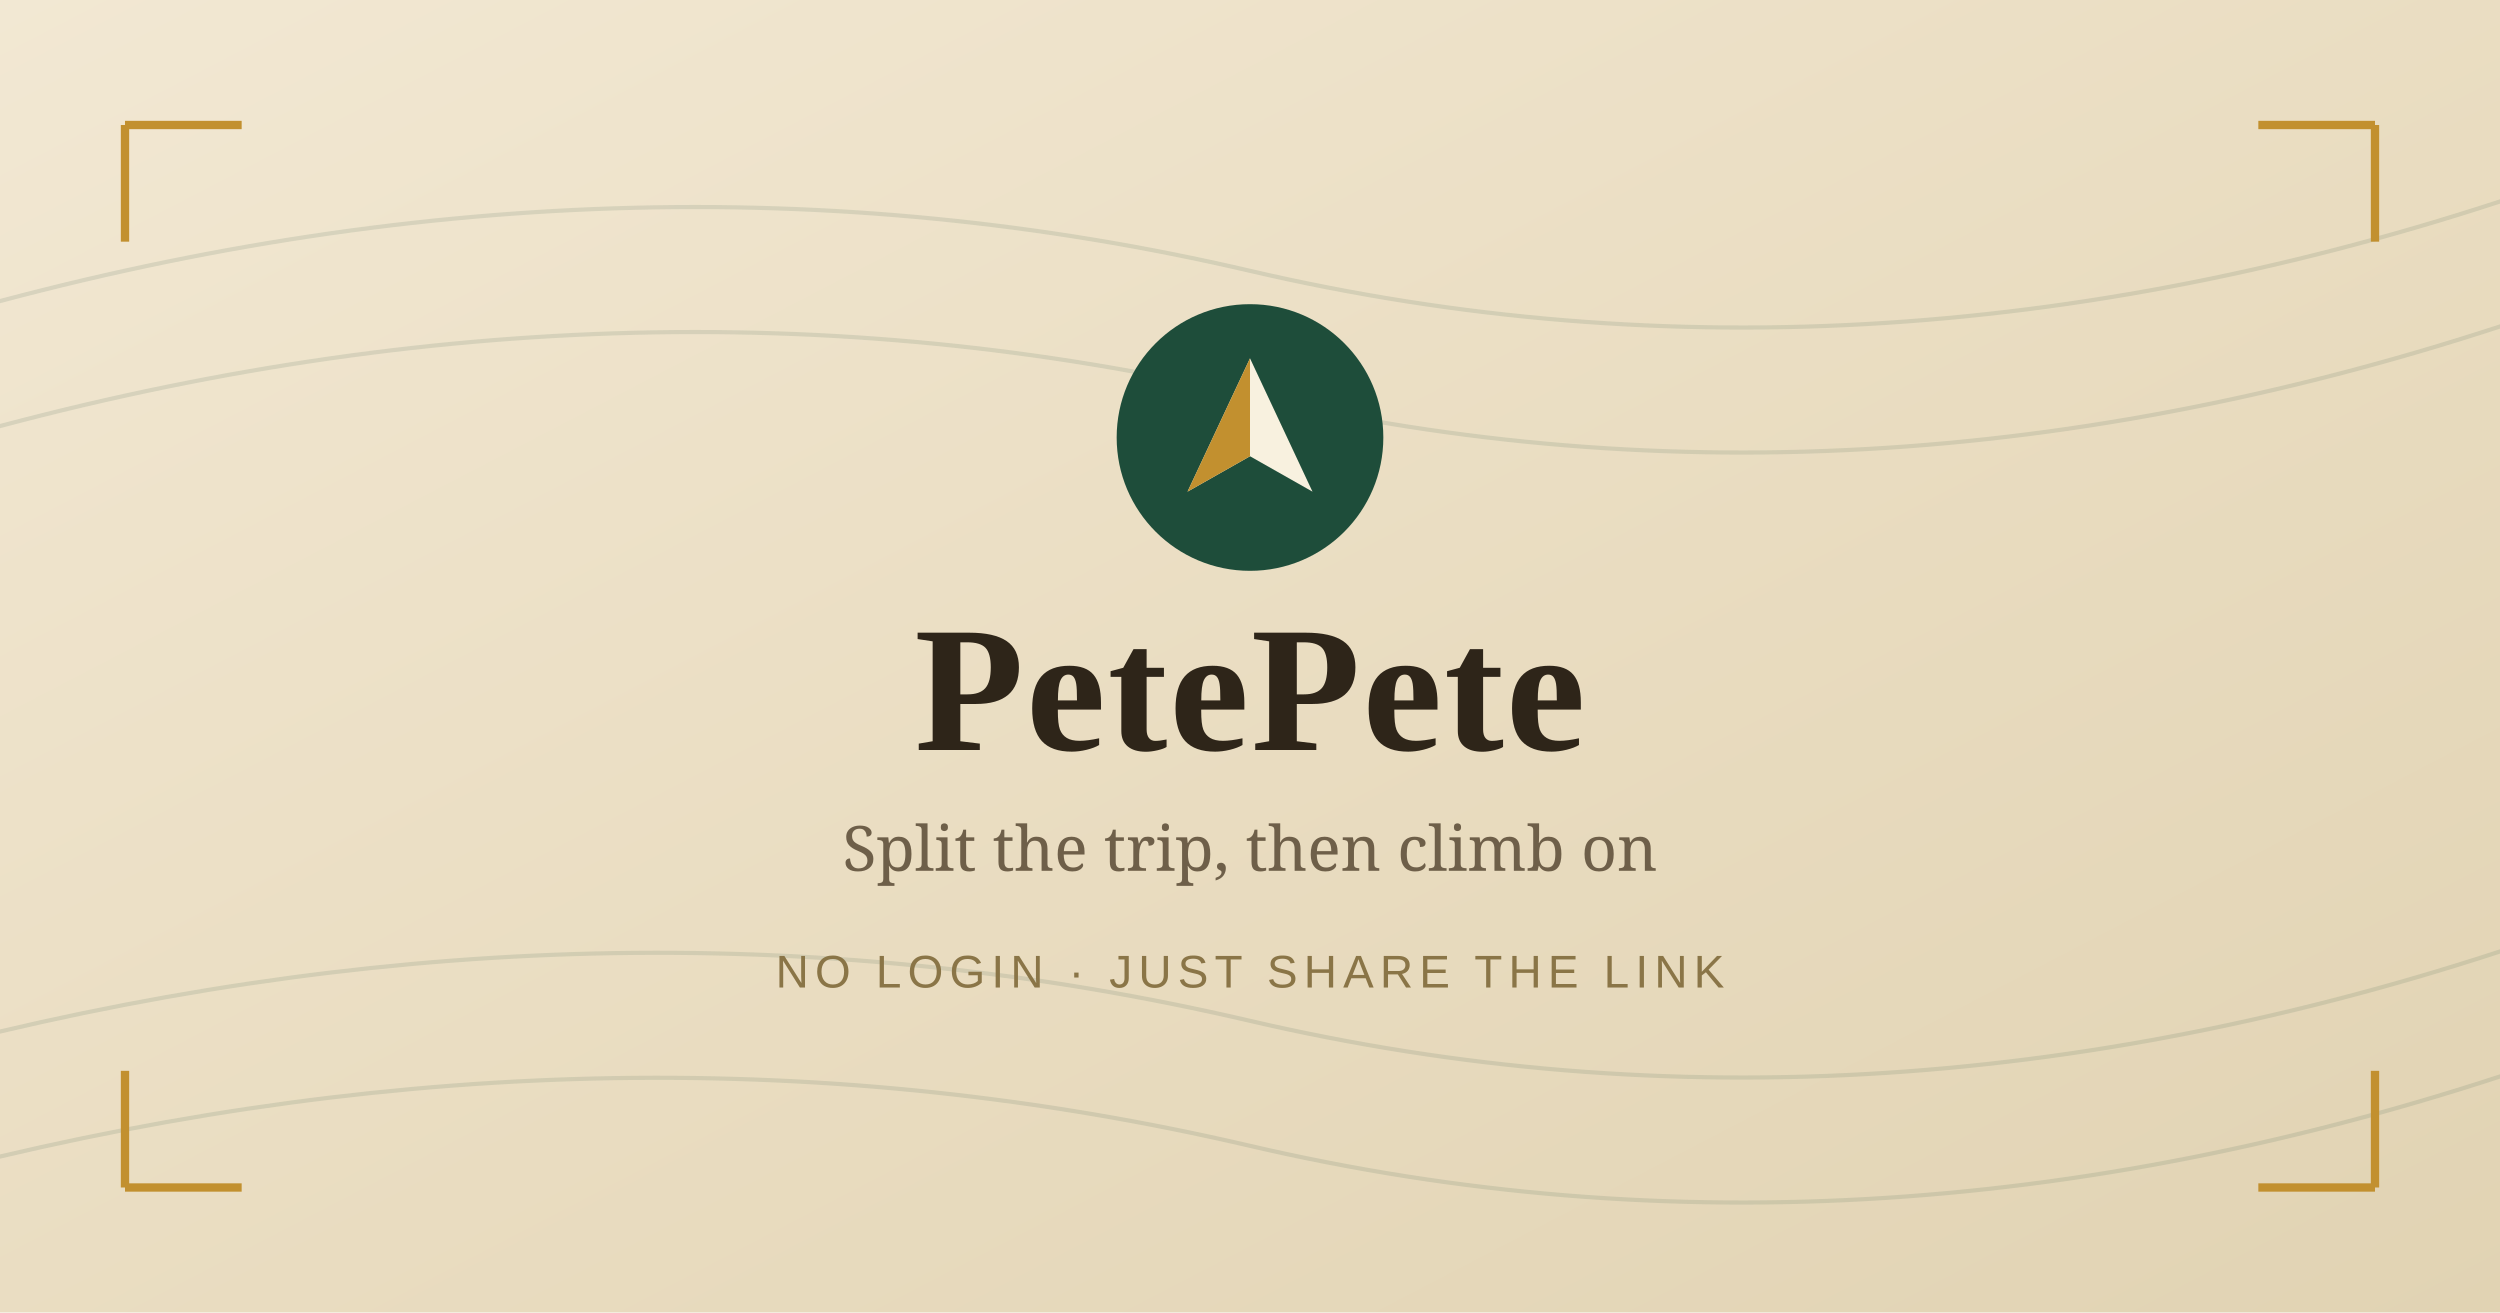
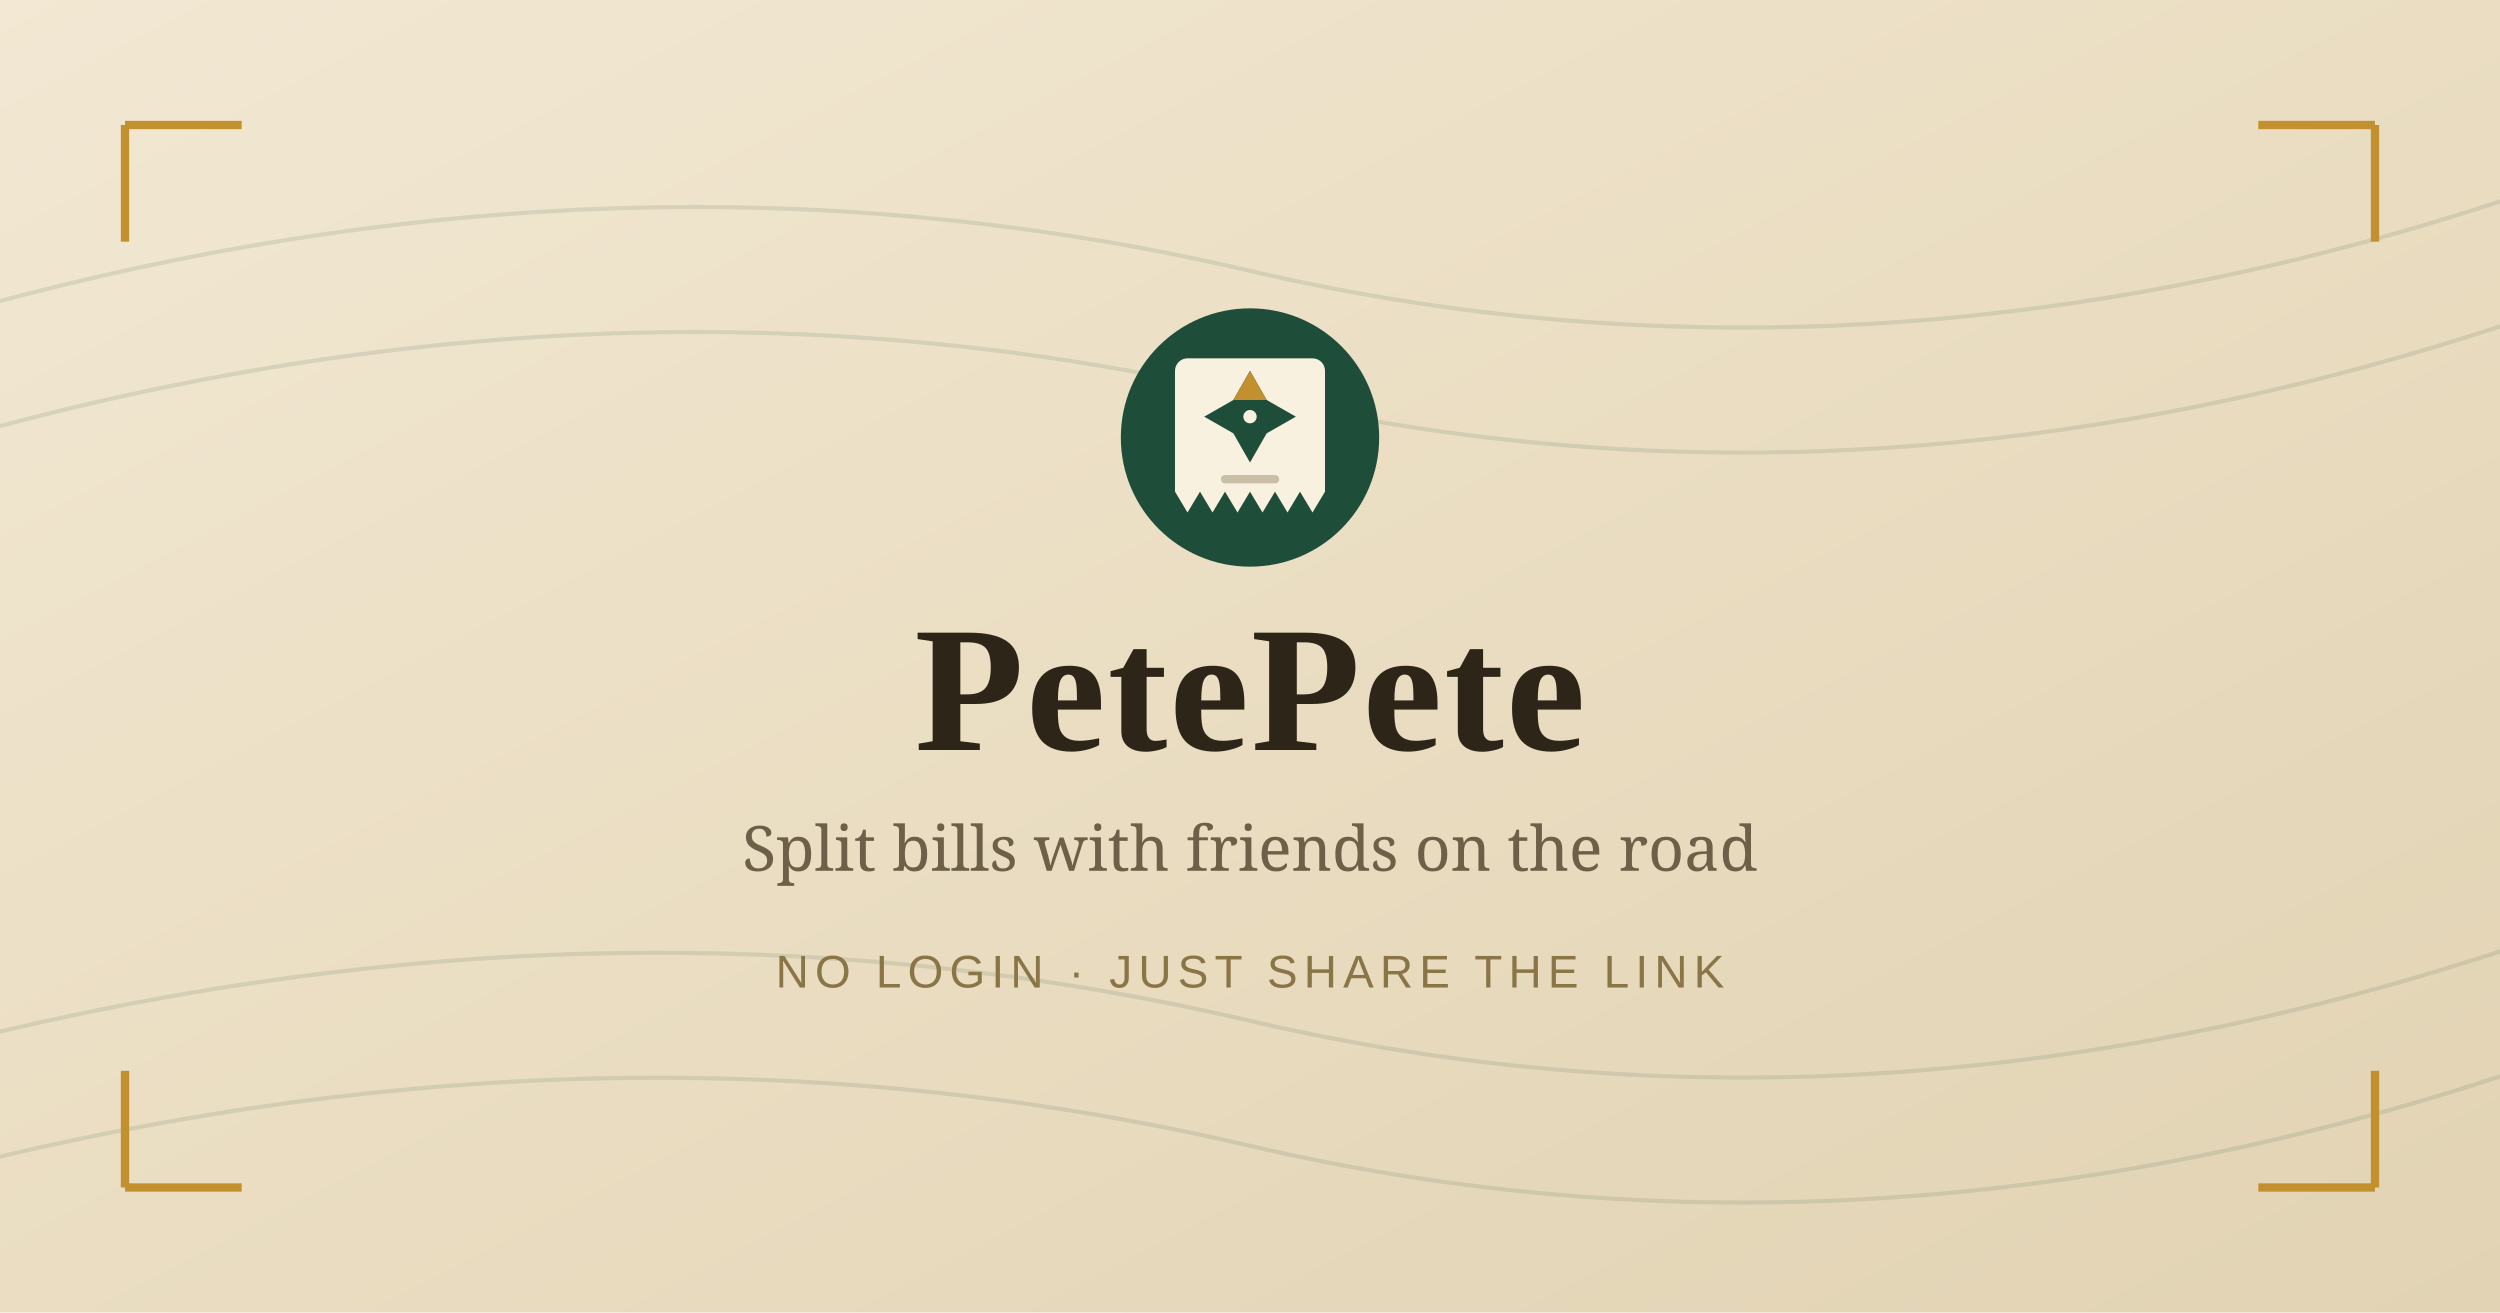
<svg xmlns="http://www.w3.org/2000/svg" width="1200" height="630" viewBox="0 0 1200 630">
  <defs>
    <linearGradient id="bg" x1="0" y1="0" x2="1" y2="1">
      <stop offset="0" stop-color="#F2E8D3" />
      <stop offset="0.55" stop-color="#E9DCC0" />
      <stop offset="1" stop-color="#E1D3B3" />
    </linearGradient>
  </defs>
  <rect width="1200" height="630" fill="url(#bg)" />
  <g fill="none" stroke="#1E4D3A" stroke-width="2" opacity="0.12">
    <path d="M-20 150 Q300 60 600 130 T1220 90" />
    <path d="M-20 210 Q300 120 600 190 T1220 150" />
    <path d="M-20 500 Q300 420 600 490 T1220 450" />
    <path d="M-20 560 Q300 480 600 550 T1220 510" />
  </g>
  <g stroke="#C2902F" stroke-width="4" fill="none">
    <path d="M60 60 h56 M60 60 v56" />
    <path d="M1140 60 h-56 M1140 60 v56" />
    <path d="M60 570 h56 M60 570 v-56" />
    <path d="M1140 570 h-56 M1140 570 v-56" />
  </g>
-   <g transform="translate(600 210)">
-     <circle cx="0" cy="0" r="64" fill="#1E4D3A" />
-     <path d="M0 -38 L30 26 L0 9 L-30 26 Z" fill="#F8F1DF" />
-     <path d="M0 -38 L0 9 L-30 26 Z" fill="#C2902F" />
+   <g transform="translate(600 210) scale(2)">
+     <g transform="translate(-32 -32)">
+       <circle cx="32" cy="32" r="31" fill="#1E4D3A" />
+       <path d="M17 13 H47 a3 3 0 0 1 3 3 V45                l-3 5 l-3 -5 l-3 5 l-3 -5 l-3 5 l-3 -5 l-3 5 l-3 -5 l-3 5 l-3 -5 l-3 5 l-3 -5                V16 a3 3 0 0 1 3 -3 z" fill="#F8F1DF" />
+       <path d="M32 16 L36 23 L43 27 L36 31 L32 38 L28 31 L21 27 L28 23 Z" fill="#1E4D3A" />
+       <path d="M32 16 L36 23 L28 23 Z" fill="#C2902F" />
+       <circle cx="32" cy="27" r="1.6" fill="#F8F1DF" />
+       <rect x="25" y="41" width="14" height="2" rx="1" fill="#C9BFA6" />
+     </g>
  </g>
  <text x="600" y="360" text-anchor="middle" font-family="Georgia, 'Times New Roman', serif" font-size="86" font-weight="700" fill="#2E2519" letter-spacing="1">PetePete</text>
-   <text x="600" y="418" text-anchor="middle" font-family="Georgia, serif" font-size="30" fill="#6E5F49">Split the trip, then climb on</text>
+   <text x="600" y="418" text-anchor="middle" font-family="Georgia, serif" font-size="30" fill="#6E5F49">Split bills with friends on the road</text>
  <text x="600" y="474" text-anchor="middle" font-family="Arial, sans-serif" font-size="22" letter-spacing="3" fill="#8A7547">NO LOGIN · JUST SHARE THE LINK</text>
</svg>
